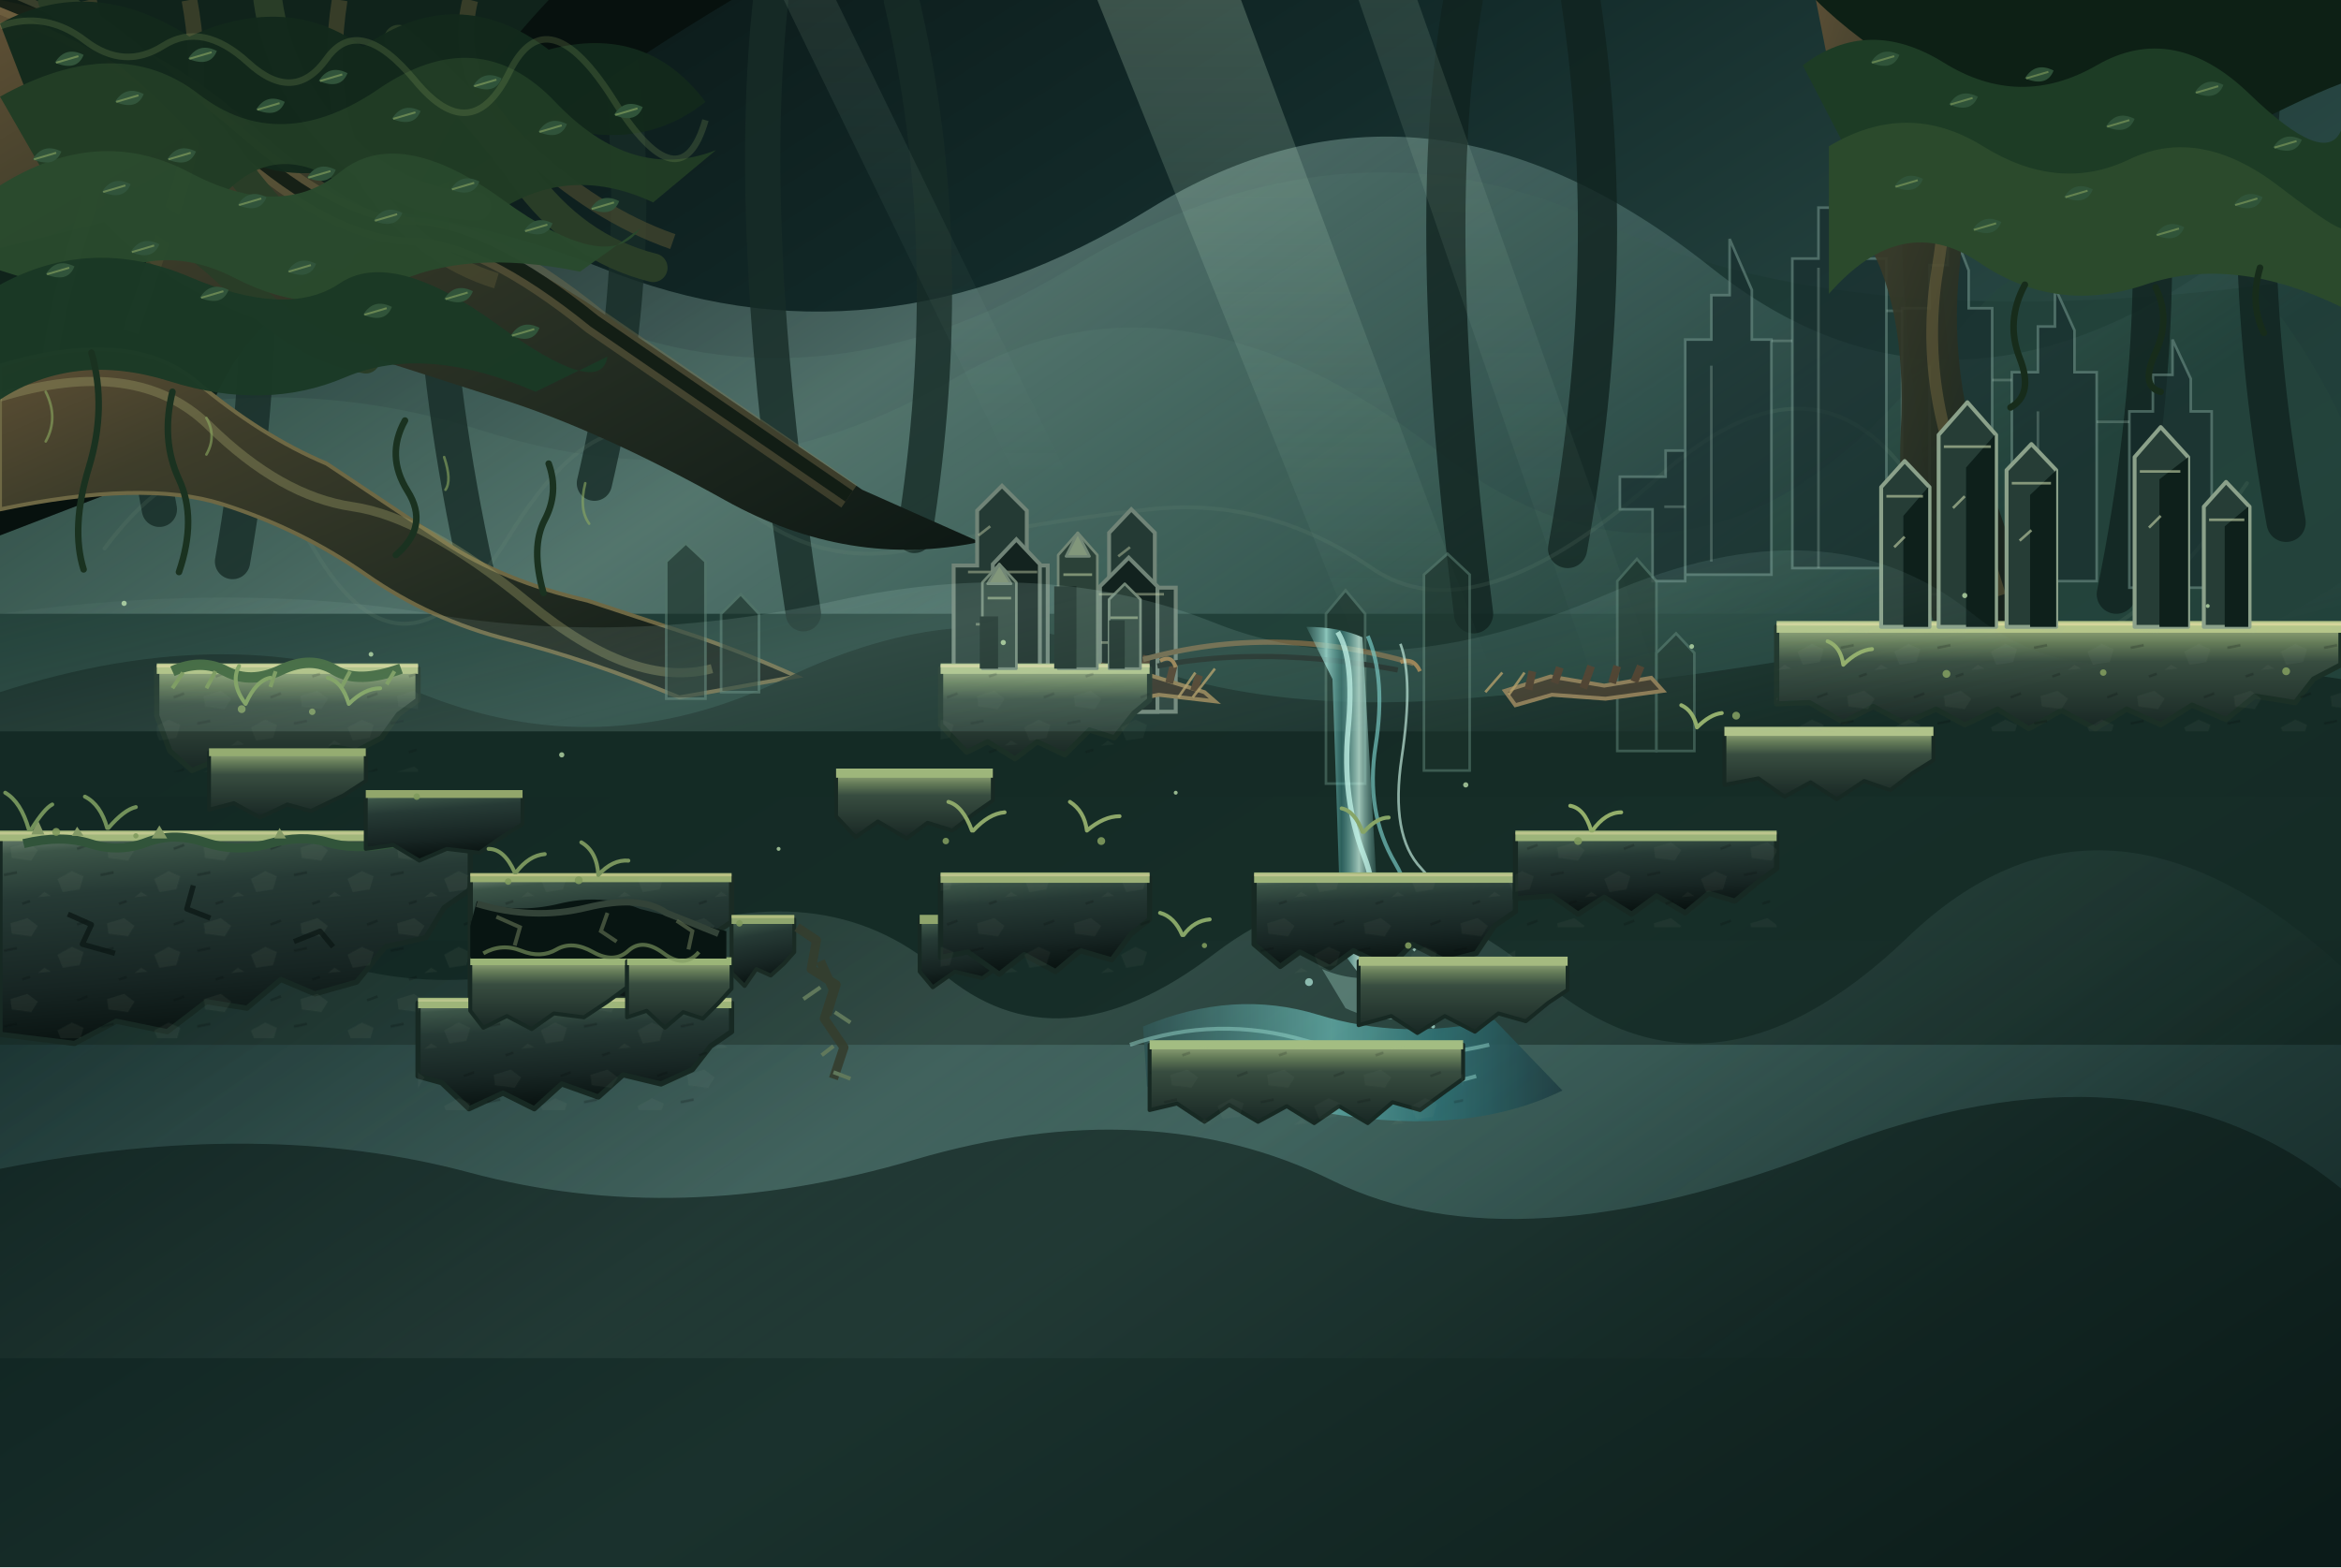
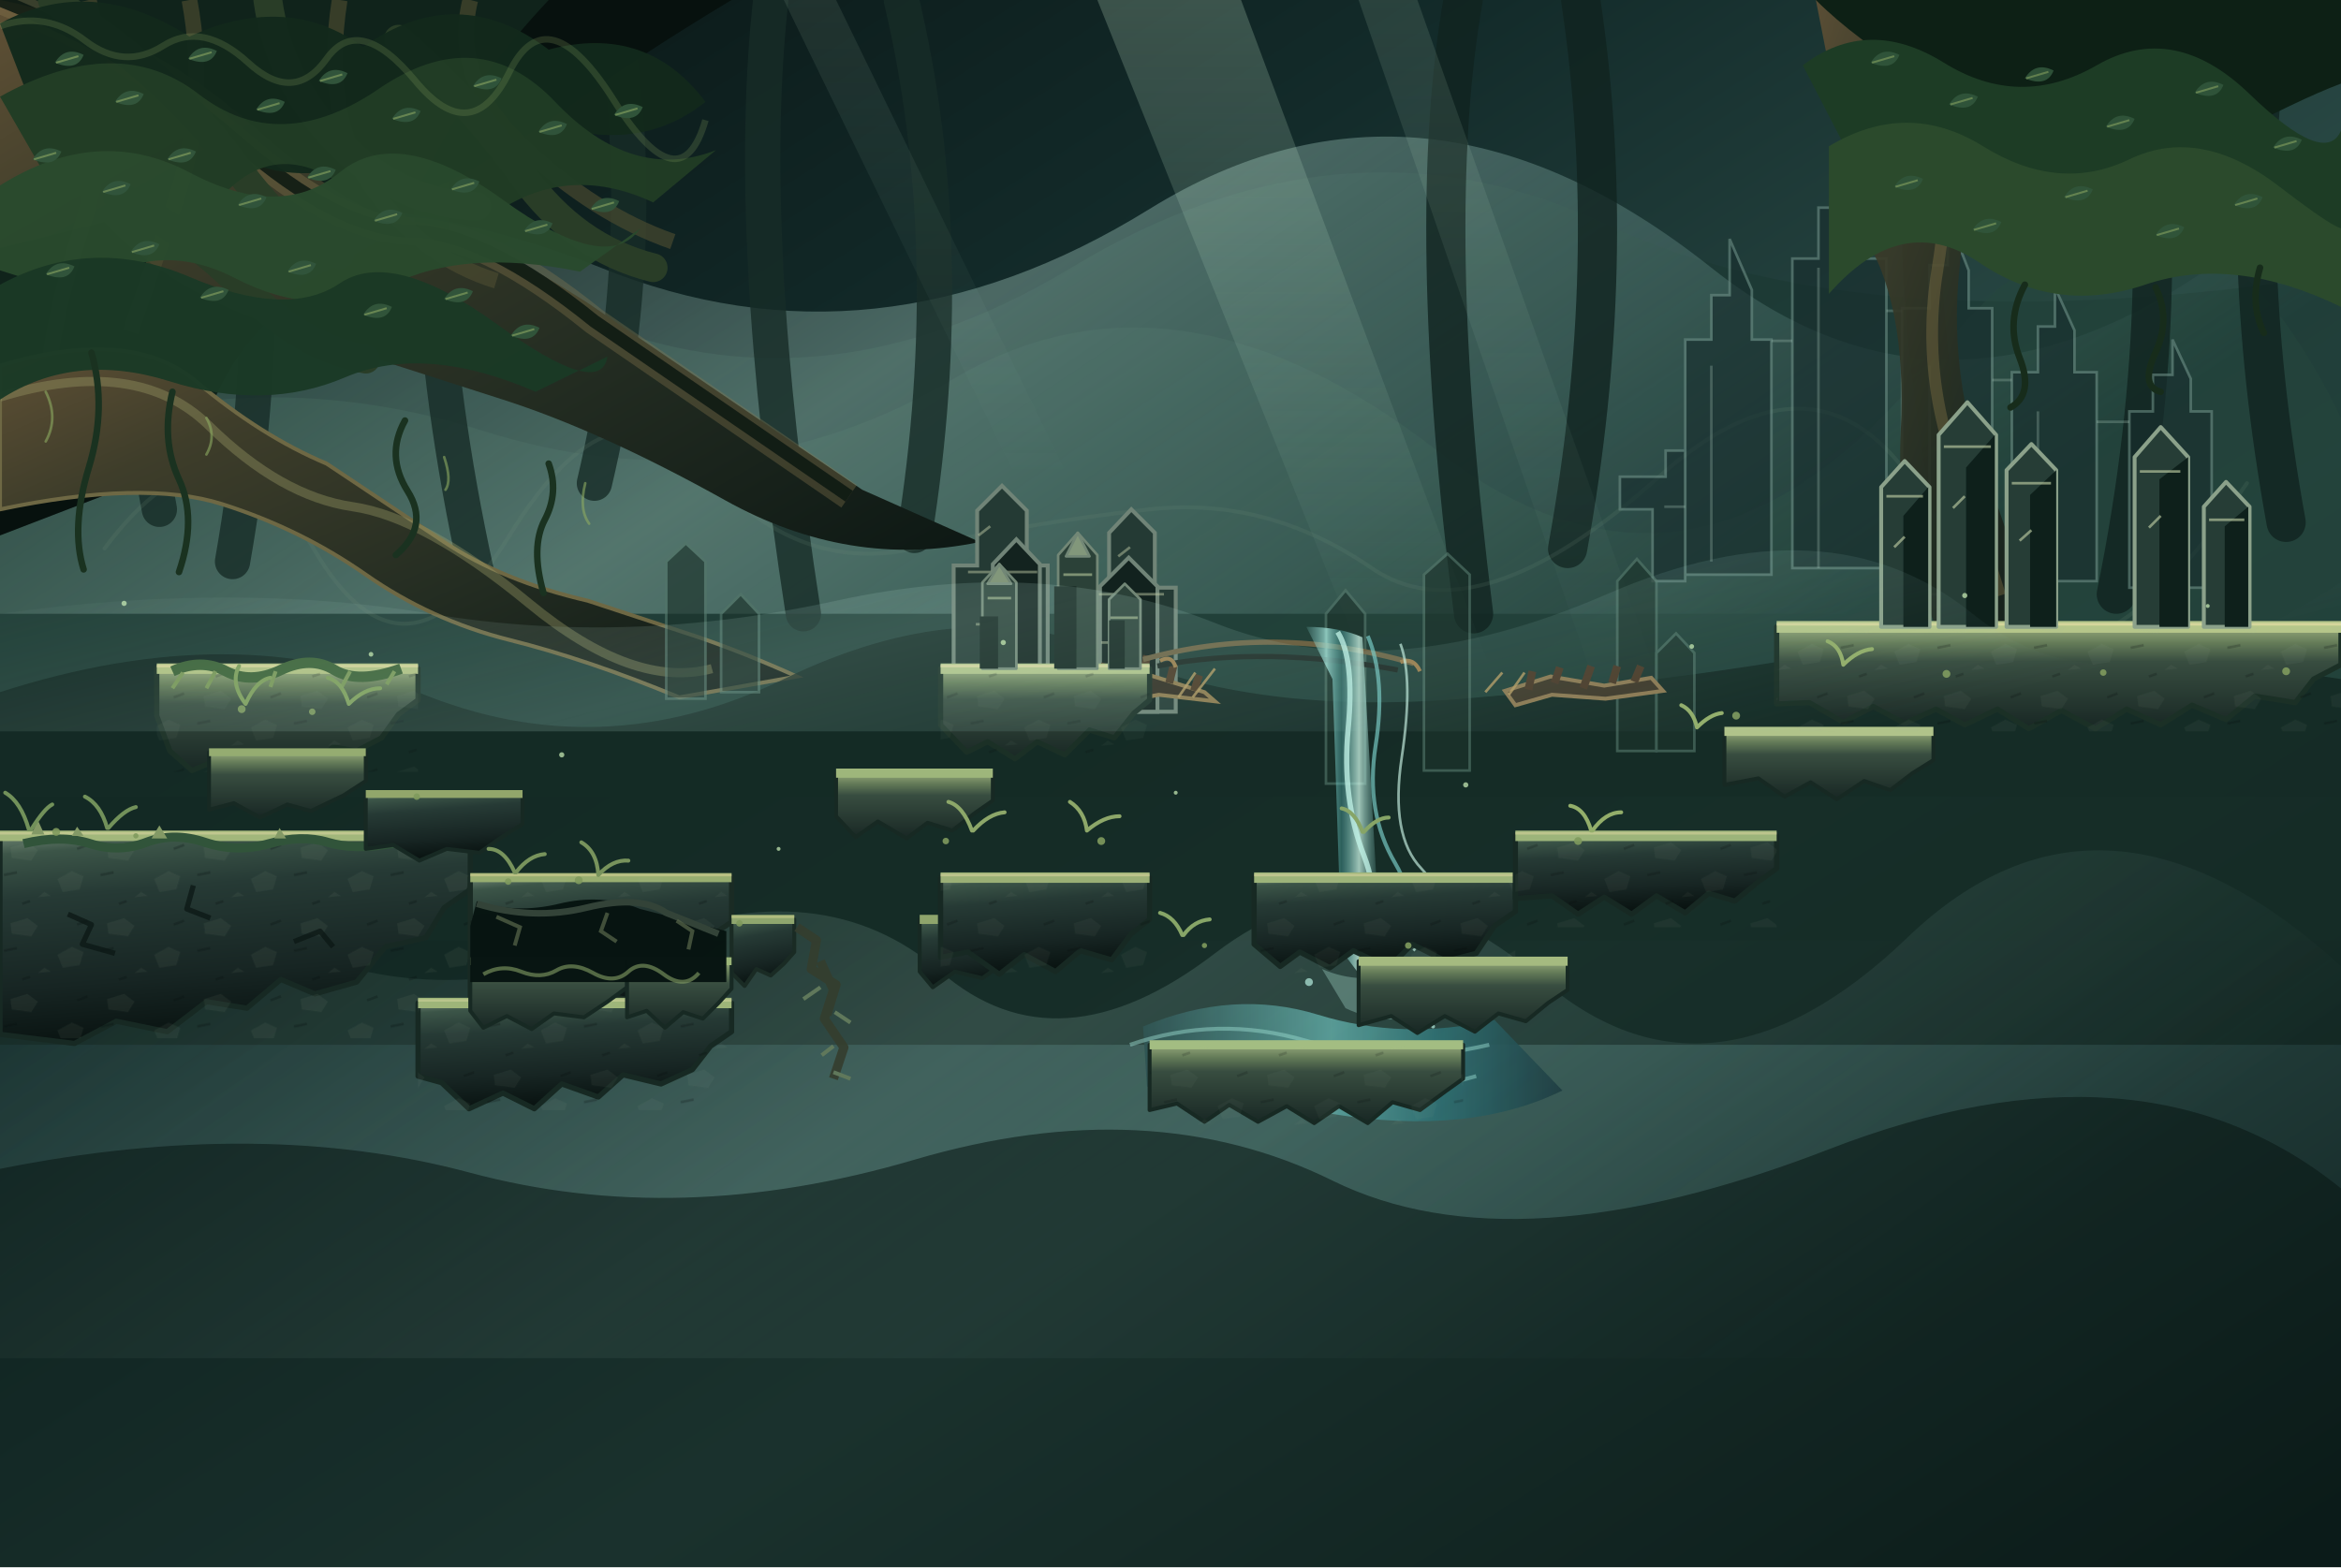
<svg xmlns="http://www.w3.org/2000/svg" width="1792" height="1200" viewBox="0 0 1792 1200">
  <defs>
    <linearGradient id="sky" x1="0" y1="0" x2="0.95" y2="1">
      <stop offset="0" stop-color="#07100f" />
      <stop offset=".32" stop-color="#132b2a" />
      <stop offset=".65" stop-color="#31534e" />
      <stop offset="1" stop-color="#102221" />
    </linearGradient>
    <linearGradient id="mist" x1="0" y1="0" x2="1" y2=".3">
      <stop offset="0" stop-color="#b3d8ca" stop-opacity="0" />
      <stop offset=".48" stop-color="#b7e0d5" stop-opacity=".34" />
      <stop offset=".75" stop-color="#9acbc4" stop-opacity=".2" />
      <stop offset="1" stop-color="#8fb9b7" stop-opacity="0" />
    </linearGradient>
    <linearGradient id="stone" x1="0" y1="0" x2=".18" y2="1">
      <stop offset="0" stop-color="#6c8270" />
      <stop offset=".09" stop-color="#3c5548" />
      <stop offset=".3" stop-color="#263a35" />
      <stop offset=".72" stop-color="#172523" />
      <stop offset="1" stop-color="#091311" />
    </linearGradient>
    <linearGradient id="stoneLight" x1="0" y1="0" x2="0" y2="1">
      <stop offset="0" stop-color="#95a87b" />
      <stop offset=".16" stop-color="#647b58" />
      <stop offset=".34" stop-color="#384d40" />
      <stop offset="1" stop-color="#182724" />
    </linearGradient>
    <linearGradient id="root" x1="0" y1="0" x2="1" y2="1">
      <stop offset="0" stop-color="#5f5035" />
      <stop offset=".25" stop-color="#3e3d2a" />
      <stop offset=".62" stop-color="#242d22" />
      <stop offset="1" stop-color="#0d1814" />
    </linearGradient>
    <linearGradient id="water" x1="0" y1="0" x2="1" y2="0">
      <stop offset="0" stop-color="#183b3c" />
      <stop offset=".45" stop-color="#4f9894" />
      <stop offset=".7" stop-color="#1f6266" />
      <stop offset="1" stop-color="#102d32" />
    </linearGradient>
    <linearGradient id="fall" x1="0" y1="0" x2="1" y2="0">
      <stop offset="0" stop-color="#7bc6c2" stop-opacity=".18" />
      <stop offset=".28" stop-color="#a7e9df" stop-opacity=".82" />
      <stop offset=".48" stop-color="#4eaaa9" stop-opacity=".45" />
      <stop offset=".72" stop-color="#d4fff0" stop-opacity=".8" />
      <stop offset="1" stop-color="#5ca6a2" stop-opacity=".14" />
    </linearGradient>
    <linearGradient id="ray" x1="0" y1="0" x2="0" y2="1">
      <stop offset="0" stop-color="#d5f7d7" stop-opacity=".22" />
      <stop offset="1" stop-color="#b6e7d0" stop-opacity="0" />
    </linearGradient>
    <pattern id="rockGrain" width="74" height="58" patternUnits="userSpaceOnUse">
      <path d="M8 11l13 -4 8 6 -5 8 -15 -2z M44 35l11 -6 9 4 -3 10 -13 2z M29 49l5 -4 5 3" fill="#a2b49a" opacity=".08" />
      <path d="M3 32l10 -2 M59 12l8 -3 M17 54l6 -2" fill="none" stroke="#050d0c" stroke-width="2" opacity=".26" />
    </pattern>
    <pattern id="moss" width="42" height="20" patternUnits="userSpaceOnUse">
      <path d="M1 8q5 -7 10 0t10 -1t10 1t10 -2" fill="none" stroke="#a3bd76" stroke-width="2" opacity=".42" />
      <circle cx="8" cy="15" r="1.8" fill="#a6c77e" opacity=".4" />
      <circle cx="31" cy="5" r="1.2" fill="#d1d59a" opacity=".35" />
    </pattern>
    <g id="leaf">
      <path d="M0 0Q8 -13 22 -6Q17 7 0 0Z" fill="#31553b" />
      <path d="M1 0L18 -5" fill="none" stroke="#78965a" stroke-width="1.5" opacity=".8" />
    </g>
    <g id="stoneBlock">
      <path d="M0 4l5 -4 22 1 5 5 -3 12 -24 1 -5 -5z" fill="#263a32" stroke="#71826a" stroke-width="1" />
      <path d="M5 2l17 1M4 8l8 1" stroke="#a5b08b" stroke-width="1" opacity=".45" />
    </g>
    <g id="spire">
      <path d="M0 0L7 -42L14 0L11 -5L7 -28L3 -5Z" fill="#253a38" stroke="#627c71" stroke-width="1" />
      <path d="M4 -8L7 -42L10 -8" fill="none" stroke="#95b7a1" stroke-width="1" opacity=".6" />
    </g>
  </defs>
  <rect width="1792" height="1200" fill="url(#sky)" />
  <path d="M0 230Q210 120 410 226T820 205T1230 172T1792 210V610H0Z" fill="#1c3933" opacity=".72" />
  <path d="M0 350Q180 270 370 330T730 290T1100 345T1480 275T1792 320V720H0Z" fill="#25453c" opacity=".55" />
  <path d="M0 180Q250 120 460 205T880 160T1310 205T1792 120V470H0Z" fill="url(#mist)" />
  <g fill="none" stroke-linecap="round">
    <path d="M100 0Q80 170 122 390M170 20Q220 190 178 430M340 0Q310 210 372 470M468 0Q500 180 455 370M590 0Q570 180 615 470M690 0Q735 190 700 410" stroke="#172c27" stroke-width="27" opacity=".8" />
    <path d="M1120 0Q1090 170 1128 470M1210 0Q1240 200 1200 420M1485 0Q1450 180 1500 420M1630 0Q1670 210 1620 455M1740 0Q1710 180 1750 400" stroke="#10231f" stroke-width="30" opacity=".8" />
    <path d="M80 420Q170 300 240 420T390 410T540 360T700 420T880 390T1050 435T1270 365T1490 415T1720 370" stroke="#73927b" stroke-width="3" opacity=".14" />
  </g>
  <g opacity=".64" fill="#172d2d" stroke="#66877e" stroke-width="2">
    <path d="M1290 440V260L1310 260V226L1324 226V183L1341 222V260H1356V440Z" />
    <path d="M1372 435V198L1392 198V159L1410 159V125L1425 164V198H1444V435Z" />
    <path d="M1456 455V236L1477 236V203L1491 203V166L1507 207V236H1525V455Z" />
    <path d="M1540 445V285L1560 285V250L1573 250V220L1588 253V285H1605V445Z" />
    <path d="M1630 450V315L1648 315V287L1663 287V260L1677 290V315H1693V450Z" />
    <path d="M1265 445L1265 390L1240 390L1240 365L1275 365L1275 345L1290 345L1290 445Z" />
  </g>
  <g fill="none" stroke="#b9d8c8" stroke-width="2" opacity=".25">
    <path d="M1310 280v150M1392 205v230M1477 280v165M1560 315v130M1648 340v110" />
    <path d="M1274 388h16M1356 261h16M1444 238h12M1525 291h15M1605 323h25" />
  </g>
  <path d="M840 0L950 0L1140 510L1045 510Z" fill="url(#ray)" />
  <path d="M1040 0L1085 0L1280 550L1230 550Z" fill="url(#ray)" opacity=".55" />
  <path d="M600 0L640 0L820 370L780 370Z" fill="url(#ray)" opacity=".42" />
  <path d="M0 0H560Q490 42 430 85T310 155T205 230T130 360L0 410Z" fill="#07110e" />
  <path d="M0 0H420Q360 64 330 125T235 224T150 350L0 390Z" fill="#10231b" />
  <path d="M0 0Q110 22 192 95T315 170T450 232L660 375L750 415Q650 436 555 383T385 306T220 253T80 170L0 190Z" fill="url(#root)" />
  <path d="M0 0Q105 42 182 109T315 177T455 246L650 380" fill="none" stroke="#8c7a4f" stroke-width="21" opacity=".33" />
  <path d="M0 0Q105 42 182 109T315 177T455 246L650 380" fill="none" stroke="#0b1711" stroke-width="10" opacity=".85" />
  <path d="M68 0Q90 90 62 176T35 324M145 0Q160 80 133 158T100 254M260 0Q246 90 285 144T380 215M360 0Q345 60 400 112T515 185" fill="none" stroke="#4c4b30" stroke-width="12" opacity=".65" />
  <path d="M0 280Q100 250 150 292T250 355L340 415Q385 445 450 460L535 488Q570 500 610 518L520 534Q450 505 390 490T280 440T170 386T0 390Z" fill="url(#root)" stroke="#6e6844" stroke-width="3" />
  <path d="M0 304Q105 272 160 326T270 388T405 462T545 512" fill="none" stroke="#a0a16a" stroke-width="7" opacity=".36" />
  <path d="M40 0Q130 58 178 124T260 195M205 0Q214 64 260 110T365 158M305 30Q360 78 400 134T500 205M90 150Q145 178 188 222T280 275" fill="none" stroke="#293d27" stroke-width="22" stroke-linecap="round" />
  <g opacity=".96">
    <path d="M0 18Q70 -20 145 28Q220 -6 278 36Q350 -15 420 38Q495 18 540 78Q490 118 420 95Q370 150 300 118Q220 150 170 112Q90 137 30 96Z" fill="#12291b" />
    <path d="M0 74Q90 24 152 72T290 68T425 78T548 115L500 155Q438 126 384 160T268 146T160 163T38 140Z" fill="#203c24" />
    <path d="M0 142Q75 95 145 132T260 132T385 153T490 175L444 208Q356 190 300 218T180 213T60 226L0 207Z" fill="#294a2d" />
    <path d="M0 218Q70 180 145 212T260 217T380 248T465 273L410 300Q325 263 264 289T130 292T0 306Z" fill="#1a3925" />
    <path d="M0 20Q35 8 65 31T125 35T190 48T250 45T318 62T390 55T470 77T540 92" fill="none" stroke="#8da766" stroke-width="5" opacity=".22" />
    <g>
      <use href="#leaf" x="42" y="48" />
      <use href="#leaf" x="88" y="78" />
      <use href="#leaf" x="144" y="45" />
      <use href="#leaf" x="196" y="84" />
      <use href="#leaf" x="244" y="62" />
      <use href="#leaf" x="300" y="91" />
      <use href="#leaf" x="362" y="66" />
      <use href="#leaf" x="412" y="101" />
      <use href="#leaf" x="470" y="88" />
      <use href="#leaf" x="25" y="122" />
      <use href="#leaf" x="78" y="147" />
      <use href="#leaf" x="128" y="122" />
      <use href="#leaf" x="182" y="157" />
      <use href="#leaf" x="235" y="136" />
      <use href="#leaf" x="286" y="169" />
      <use href="#leaf" x="345" y="145" />
      <use href="#leaf" x="401" y="177" />
      <use href="#leaf" x="452" y="160" />
      <use href="#leaf" x="35" y="210" />
      <use href="#leaf" x="100" y="193" />
      <use href="#leaf" x="153" y="228" />
      <use href="#leaf" x="220" y="208" />
      <use href="#leaf" x="278" y="241" />
      <use href="#leaf" x="340" y="229" />
      <use href="#leaf" x="391" y="257" />
    </g>
  </g>
  <path d="M1470 0Q1510 110 1500 205T1530 390L1572 512L1502 520Q1450 430 1455 330T1425 178L1390 0Z" fill="url(#root)" opacity=".92" />
  <path d="M1487 15Q1498 115 1483 207T1510 389L1531 456" fill="none" stroke="#a18a52" stroke-width="9" opacity=".3" />
  <path d="M1390 0Q1420 30 1470 60T1580 115T1700 108T1792 64V0Z" fill="#0d2015" />
  <path d="M1380 50Q1430 12 1488 48T1605 50T1722 72T1792 100V180Q1730 140 1670 164T1550 150T1440 166Z" fill="#1d3c25" />
  <path d="M1400 112Q1460 76 1518 112T1630 122T1745 143T1792 168V235Q1710 195 1642 218T1515 201T1400 225Z" fill="#2b4a2c" />
  <g opacity=".9">
    <use href="#leaf" x="1432" y="48" />
    <use href="#leaf" x="1492" y="80" />
    <use href="#leaf" x="1550" y="60" />
    <use href="#leaf" x="1612" y="97" />
    <use href="#leaf" x="1680" y="71" />
    <use href="#leaf" x="1740" y="113" />
    <use href="#leaf" x="1450" y="143" />
    <use href="#leaf" x="1510" y="176" />
    <use href="#leaf" x="1580" y="151" />
    <use href="#leaf" x="1650" y="180" />
    <use href="#leaf" x="1710" y="157" />
  </g>
  <g fill="none" stroke-linecap="round">
    <path d="M70 270q12 42 -2 88t-4 78M132 300q-9 37 5 67t0 71M310 322q-15 27 2 54t-9 49M420 355q8 22 -3 43t-1 56" stroke="#1a3220" stroke-width="5" />
    <path d="M35 300q10 20 0 38M158 320q8 14 0 28M340 350q6 18 1 25M448 370q-5 20 3 31" stroke="#8caa61" stroke-width="2" opacity=".6" />
    <path d="M1550 218q-15 28 -4 56t-7 38M1650 220q12 24 0 50t4 30M1730 205q-8 28 3 50" stroke="#172c1b" stroke-width="5" />
  </g>
  <path d="M0 530Q180 472 320 530T600 520T850 500T1120 535T1400 500T1792 520V800H0Z" fill="#10241f" opacity=".75" />
  <g opacity=".65" fill="#1b322b" stroke="#527568" stroke-width="2">
    <path d="M510 535V430L525 416L540 430V535Z" />
    <path d="M552 530V470L567 455L581 470V530Z" />
    <path d="M1015 600V470L1030 452L1045 470V600Z" />
    <path d="M1090 590V440L1108 424L1125 440V590Z" />
    <path d="M1238 575V445L1253 428L1268 445V575Z" />
    <path d="M1268 575V500L1283 485L1297 500V575Z" />
  </g>
  <g fill="#243a34" stroke="#708477" stroke-width="3">
    <path d="M730 545V433L748 433V391L767 372L786 391V433H802V545Z" />
    <path d="M830 545V450L849 450V408L866 390L884 408V450H900V545Z" />
    <path d="M760 432L778 413L796 432V545H760Z" fill="#13231f" />
    <path d="M842 449L864 427L886 449V545H842Z" fill="#12221e" />
  </g>
  <g fill="none" stroke="#b7c4a0" stroke-width="2" opacity=".5">
    <path d="M741 438h53M841 455h50M747 478l25 0M843 492h28M754 525h18M849 524h22" />
    <path d="M749 410l9 -7M856 426l9 -7" />
  </g>
  <g>
    <path d="M832 525L880 517L922 530L930 537L887 532L850 539Z" fill="#342f23" stroke="#8e7a4e" stroke-width="3" />
    <path d="M842 522l4 -14M856 526l5 -16M874 522l4 -20M895 523l4 -16M914 529l4 -12" stroke="#4d3b27" stroke-width="6" />
    <path d="M875 505Q975 477 1082 508" fill="none" stroke="#6d6344" stroke-width="4" />
    <path d="M886 510Q968 494 1070 513" fill="none" stroke="#1d2924" stroke-width="4" />
    <path d="M1152 529L1187 518L1228 525L1264 519L1273 529L1229 535L1188 532L1160 540Z" fill="#3f392a" stroke="#8c7952" stroke-width="3" />
    <path d="M1170 528l3 -14M1190 523l4 -12M1212 527l6 -17M1234 523l4 -13M1251 522l5 -12" stroke="#4b3b29" stroke-width="6" />
    <path d="M915 515l-13 19M930 512l-17 22M1150 515l-13 15M1167 515l-12 17" stroke="#b59b61" stroke-width="2" opacity=".8" />
    <path d="M888 506q9 -5 12 5M1072 507q10 -4 15 7" fill="none" stroke="#9b7d4c" stroke-width="3" />
  </g>
  <path d="M1000 480Q1025 480 1043 488L1056 715L1045 752L1027 728L1020 520Z" fill="url(#fall)" opacity=".9" />
  <path d="M1024 484Q1037 505 1032 558T1044 655T1035 724" fill="none" stroke="#c3f4e8" stroke-width="4" opacity=".76" />
  <path d="M1047 487Q1061 520 1053 571T1068 661T1055 723" fill="none" stroke="#75c6c1" stroke-width="3" opacity=".7" />
  <path d="M1072 493Q1082 520 1073 580T1088 665T1082 728" fill="none" stroke="#d5fff0" stroke-width="2" opacity=".62" />
  <path d="M875 786Q944 757 1009 777T1144 781L1196 835Q1125 870 1020 853T878 832Z" fill="url(#water)" opacity=".92" />
  <path d="M865 800Q932 777 1000 797T1140 800M893 821Q956 810 1012 826T1130 824M935 844Q1006 831 1082 847" fill="none" stroke="#94d9cc" stroke-width="3" opacity=".48" />
  <path d="M1012 742Q1042 755 1074 744L1100 774Q1064 788 1030 772Z" fill="#bcf8e7" opacity=".3" />
  <g fill="#c3fff0" opacity=".65">
    <circle cx="1002" cy="752" r="3" />
    <circle cx="1083" cy="760" r="2.5" />
    <circle cx="1049" cy="771" r="2" />
    <circle cx="1097" cy="786" r="1.5" />
  </g>
  <path d="M0 720Q130 690 240 732T490 720T720 744T930 730T1180 750T1460 718T1792 740V1040H0Z" fill="url(#mist)" opacity=".5" />
  <path d="M0 895Q200 855 360 898T700 888T1020 904T1400 880T1792 910V1200H0Z" fill="#071512" opacity=".55" />
  <g id="terrain-masses" stroke-linejoin="round">
    <path d="M0 640H360V681L340 695L326 718L295 725L273 752L241 761L215 750L189 772L158 767L128 790L89 782L57 799L0 792Z" fill="url(#stone)" stroke="#172923" stroke-width="4" />
    <path d="M0 640H360" stroke="#a2b77b" stroke-width="8" />
    <path d="M0 638H360" stroke="#d0d09a" stroke-width="2" opacity=".65" />
    <path d="M0 640H360V795H0Z" fill="url(#rockGrain)" opacity=".9" />
    <path d="M18 646q29 -7 51 0t43 -1t45 0t49 1t45 -1t48 1t49 -1" fill="none" stroke="#31543a" stroke-width="7" />
    <g fill="#839966">
      <path d="M24 639l5 -11 5 11z" />
      <path d="M55 640l4 -7 5 7z" />
      <path d="M116 642l6 -10 6 10z" />
      <path d="M210 642l4 -8 5 8z" />
      <path d="M288 642l6 -11 6 11z" />
    </g>
    <path d="M52 700l18 8 -7 15 25 7M148 678l-5 18 18 7M225 721l20 -8 10 12" fill="none" stroke="#0b1714" stroke-width="4" opacity=".75" />
    <path d="M360 672H560V706L545 716L532 739L505 748L484 766L451 760L431 779L400 764L380 780L360 766Z" fill="url(#stone)" stroke="#1a2b24" stroke-width="4" />
    <path d="M360 672H560" stroke="#97ad70" stroke-width="7" />
    <path d="M360 670H560" stroke="#d2ce91" stroke-width="2" opacity=".6" />
    <path d="M360 672H560V770H360Z" fill="url(#rockGrain)" opacity=".8" />
    <path d="M560 704H608V729L600 738L590 747L579 742L570 755L560 745Z" fill="url(#stone)" stroke="#1a2b24" stroke-width="3" />
    <path d="M560 704H608" stroke="#8fa66e" stroke-width="7" />
    <path d="M560 702H608" stroke="#c7cc8a" stroke-width="2" opacity=".6" />
    <path d="M120 512H320V536L305 547L292 565L273 575L255 572L237 589L217 580L194 591L171 580L147 590L130 575L120 548Z" fill="url(#stoneLight)" stroke="#1b3026" stroke-width="4" />
    <path d="M120 512H320" stroke="#b1c183" stroke-width="8" />
    <path d="M120 510H320" stroke="#e0d8a0" stroke-width="2" opacity=".7" />
    <path d="M120 512H320V591H120Z" fill="url(#rockGrain)" opacity=".65" />
    <path d="M132 514q22 -10 41 0t42 -1t41 0t51 -1" fill="none" stroke="#3d6339" stroke-width="8" />
    <path d="M140 515l-8 12M165 514l-7 13M211 514l-4 12M268 514l-7 13M302 514l-6 10" stroke="#799759" stroke-width="3" />
    <path d="M160 576H280V598L263 609L238 621L220 616L199 626L179 615L160 620Z" fill="url(#stoneLight)" stroke="#172923" stroke-width="3" />
    <path d="M160 576H280" stroke="#95ac71" stroke-width="6" />
    <path d="M280 608H400V631L384 641L367 653L342 650L321 659L301 647L280 650Z" fill="url(#stone)" stroke="#172923" stroke-width="3" />
    <path d="M280 608H400" stroke="#92a66b" stroke-width="6" />
    <path d="M320 768H560V790L544 801L530 819L506 830L477 823L458 840L430 830L409 849L385 837L359 849L338 829L320 824Z" fill="url(#stone)" stroke="#172923" stroke-width="4" />
    <path d="M320 768H560" stroke="#9eb579" stroke-width="8" />
    <path d="M320 766H560" stroke="#d0d19a" stroke-width="2" opacity=".55" />
    <path d="M320 768H560V850H320Z" fill="url(#rockGrain)" opacity=".8" />
    <path d="M360 736H480V756L465 767L447 779L424 776L407 788L388 778L370 787L360 774Z" fill="url(#stoneLight)" stroke="#172923" stroke-width="3" />
    <path d="M360 736H480" stroke="#9bb578" stroke-width="6" />
    <path d="M480 736H560V757L550 768L538 780L523 775L509 787L495 774L480 779Z" fill="url(#stoneLight)" stroke="#172923" stroke-width="3" />
    <path d="M480 736H560" stroke="#9bb578" stroke-width="6" />
    <path d="M704 704H784V726L770 736L752 749L731 744L714 756L704 744Z" fill="url(#stone)" stroke="#172923" stroke-width="3" />
    <path d="M704 704H784" stroke="#8fa56c" stroke-width="7" />
    <path d="M610 710L625 720L621 742L640 754L633 777M628 736L638 758L631 780L646 802L638 826" fill="none" stroke="#343d2d" stroke-width="7" opacity=".9" />
    <path d="M628 756l-13 9M639 775l12 8M638 801l-9 7M638 821l13 5" stroke="#60785b" stroke-width="3" />
    <path d="M720 672H880V704L866 715L851 735L827 728L808 744L784 731L765 746L741 729L720 733Z" fill="url(#stone)" stroke="#172923" stroke-width="4" />
    <path d="M720 672H880" stroke="#9aaf75" stroke-width="8" />
    <path d="M720 670H880" stroke="#d3d19b" stroke-width="2" opacity=".6" />
    <path d="M720 672H880V746H720Z" fill="url(#rockGrain)" opacity=".75" />
    <path d="M960 672H1160V698L1144 709L1130 730L1107 736L1081 723L1063 741L1036 728L1018 741L995 729L980 740L960 723Z" fill="url(#stone)" stroke="#172923" stroke-width="4" />
    <path d="M960 672H1160" stroke="#9db47a" stroke-width="8" />
    <path d="M960 670H1160" stroke="#d3d19b" stroke-width="2" opacity=".6" />
    <path d="M960 672H1160V746H960Z" fill="url(#rockGrain)" opacity=".75" />
    <path d="M720 512H880V536L868 546L853 565L834 559L815 578L794 568L777 581L756 568L740 576L720 555Z" fill="url(#stoneLight)" stroke="#1b3026" stroke-width="4" />
    <path d="M720 512H880" stroke="#b2c48a" stroke-width="8" />
    <path d="M720 510H880" stroke="#e1dba5" stroke-width="2" opacity=".75" />
    <path d="M720 512H880V581H720Z" fill="url(#rockGrain)" opacity=".65" />
    <g fill="#2b4138" stroke="#728776" stroke-width="2">
      <path d="M752 512V446L765 432L778 446V512Z" />
      <path d="M810 512V425L825 408L840 425V512Z" />
      <path d="M849 512V459L861 447L873 459V512Z" />
      <path d="M756 447L765 432L774 447Z" fill="#82977b" />
      <path d="M816 426L825 408L834 426Z" fill="#82977b" />
    </g>
    <g fill="#152721">
      <path d="M764 472v40h-14v-40z" />
      <path d="M824 449v63h-17v-63z" />
      <path d="M861 475v37h-12v-37z" />
    </g>
    <path d="M756 458h18M814 440h22M850 473h21" stroke="#b4c69b" stroke-width="2" opacity=".6" />
    <path d="M640 592H760V613L747 622L729 636L710 630L694 642L672 629L655 641L640 625Z" fill="url(#stoneLight)" stroke="#172923" stroke-width="3" />
    <path d="M640 592H760" stroke="#9eb67b" stroke-width="7" />
    <path d="M880 800H1120V826L1106 836L1087 850L1066 844L1047 860L1025 847L1006 860L985 847L963 859L941 846L922 859L901 845L880 850Z" fill="url(#stoneLight)" stroke="#172923" stroke-width="3" />
    <path d="M880 800H1120" stroke="#a3bd82" stroke-width="7" />
    <path d="M880 801H1120V862H880Z" fill="url(#rockGrain)" opacity=".65" />
    <path d="M1160 640H1360V665L1345 676L1328 690L1308 684L1290 699L1268 686L1249 700L1228 687L1208 700L1188 686L1160 688Z" fill="url(#stone)" stroke="#172923" stroke-width="4" />
    <path d="M1160 640H1360" stroke="#9cb47a" stroke-width="8" />
    <path d="M1160 638H1360" stroke="#d2d19a" stroke-width="2" opacity=".6" />
    <path d="M1160 640H1360V710H1160Z" fill="url(#rockGrain)" opacity=".75" />
    <path d="M1040 736H1200V758L1185 768L1168 782L1147 776L1129 790L1106 778L1085 791L1065 778L1040 785Z" fill="url(#stoneLight)" stroke="#172923" stroke-width="3" />
    <path d="M1040 736H1200" stroke="#a5ba80" stroke-width="7" />
    <path d="M1320 560H1480V582L1464 592L1447 605L1427 598L1406 612L1386 599L1366 610L1346 596L1320 601Z" fill="url(#stoneLight)" stroke="#172923" stroke-width="3" />
    <path d="M1320 560H1480" stroke="#b0c38a" stroke-width="7" />
    <path d="M1360 480H1792V509L1771 520L1757 538L1726 533L1704 551L1678 540L1654 555L1628 543L1604 558L1578 544L1553 558L1529 543L1504 555L1482 543L1458 554L1434 541L1411 553L1385 538L1360 539Z" fill="url(#stoneLight)" stroke="#1b3026" stroke-width="4" />
    <path d="M1360 480H1792" stroke="#b5c68a" stroke-width="9" />
    <path d="M1360 478H1792" stroke="#e2dda3" stroke-width="2" opacity=".72" />
    <path d="M1360 480H1792V560H1360Z" fill="url(#rockGrain)" opacity=".8" />
    <g fill="#263d36" stroke="#8ba18a" stroke-width="3">
      <path d="M1440 480V373L1458 353L1477 373V480Z" />
      <path d="M1484 480V333L1506 308L1528 333V480Z" />
      <path d="M1536 480V360L1555 340L1574 360V480Z" />
      <path d="M1634 480V350L1654 327L1675 350V480Z" />
      <path d="M1687 480V388L1704 369L1722 388V480Z" />
    </g>
    <g fill="#0e201b">
      <path d="M1457 395l19 -22v107h-19z" />
      <path d="M1505 358l22 -25v147h-22z" />
      <path d="M1554 379l20 -19v120h-20z" />
      <path d="M1653 367l22 -17v130h-22z" />
      <path d="M1703 403l18 -15v92h-18z" />
    </g>
    <g fill="none" stroke="#bac9a0" stroke-width="2" opacity=".65">
      <path d="M1444 380h28M1488 342h36M1540 370h30M1638 361h31M1691 398h27" />
      <path d="M1450 419l8 -8M1495 389l9 -9M1546 414l9 -8M1645 404l9 -9" />
    </g>
  </g>
-   <path d="M365 690Q395 700 428 692T490 696L556 713L556 734L360 734L360 709Z" fill="#071411" opacity=".98" />
+   <path d="M365 690Q395 700 428 692T490 696L556 713L556 752L360 752L360 709Z" fill="#071411" opacity=".99" />
  <path d="M365 692Q408 705 449 695T510 699L550 715" fill="none" stroke="#334338" stroke-width="5" />
  <path d="M380 702l18 8 -4 14M465 699l-5 14 12 8M518 705l12 8 -3 14" fill="none" stroke="#546348" stroke-width="3" opacity=".75" />
-   <path d="M370 730q14 -8 29 -2t27 -1t28 2t27 -1t27 2t27 -1" fill="none" stroke="#819b62" stroke-width="3" opacity=".62" />
+   <path d="M370 746q14 -8 29 -2t27 -1t28 2t27 -1t27 2t27 -1" fill="none" stroke="#819b62" stroke-width="3" opacity=".62" />
  <g fill="none" stroke-linecap="round">
    <path d="M22 635q-6 -21 -18 -28m20 28q10 -16 16 -19m42 18q-5 -18 -17 -24m18 24q12 -14 21 -16" stroke="#72915a" stroke-width="3" />
    <path d="M188 539q-12 -16 -5 -29m5 29q8 -18 19 -20m60 20q-5 -17 -16 -20m16 20q12 -12 24 -12" stroke="#7e9e5c" stroke-width="3" />
    <path d="M394 668q-8 -18 -20 -18m21 18q10 -13 22 -14m41 16q-1 -18 -13 -25m13 25q11 -12 23 -11" stroke="#78935c" stroke-width="3" />
    <path d="M744 636q-7 -19 -18 -22m19 22q12 -13 24 -14m63 14q-2 -15 -13 -22m13 22q13 -11 25 -11" stroke="#8da769" stroke-width="3" />
    <path d="M905 716q-6 -14 -17 -17m18 17q8 -11 20 -12m117 -67q-6 -16 -16 -18m17 18q10 -11 19 -11" stroke="#87a567" stroke-width="3" />
    <path d="M1218 636q-5 -17 -16 -19m17 19q10 -14 22 -14m58 -65q-3 -13 -12 -17m12 17q10 -10 19 -11m93 -37q-2 -14 -12 -18m12 18q11 -11 22 -12" stroke="#93ae6a" stroke-width="3" />
  </g>
  <g fill="#7f9a5d" opacity=".9">
    <circle cx="43" cy="637" r="3" />
    <circle cx="104" cy="640" r="2" />
    <circle cx="185" cy="543" r="3" />
    <circle cx="239" cy="545" r="2.5" />
    <circle cx="319" cy="610" r="2.5" />
    <circle cx="389" cy="675" r="2.5" />
    <circle cx="443" cy="674" r="3" />
    <circle cx="566" cy="707" r="2.5" />
    <circle cx="724" cy="644" r="2.5" />
    <circle cx="843" cy="644" r="3" />
    <circle cx="922" cy="724" r="2" />
    <circle cx="1078" cy="724" r="2.5" />
    <circle cx="1208" cy="644" r="3" />
    <circle cx="1329" cy="548" r="3" />
    <circle cx="1490" cy="516" r="3" />
    <circle cx="1610" cy="515" r="2.5" />
    <circle cx="1750" cy="514" r="3" />
  </g>
  <path d="M0 470Q180 445 330 470T640 460T930 477T1230 455T1510 470T1792 446V560H0Z" fill="url(#mist)" opacity=".5" />
  <g fill="#c9edb5" opacity=".72">
    <circle cx="95" cy="462" r="2" />
    <circle cx="284" cy="501" r="1.8" />
    <circle cx="430" cy="578" r="2" />
    <circle cx="596" cy="650" r="1.5" />
    <circle cx="768" cy="492" r="2" />
    <circle cx="900" cy="607" r="1.5" />
    <circle cx="1122" cy="601" r="2" />
    <circle cx="1295" cy="495" r="1.8" />
    <circle cx="1504" cy="456" r="2" />
    <circle cx="1690" cy="464" r="1.5" />
  </g>
</svg>
